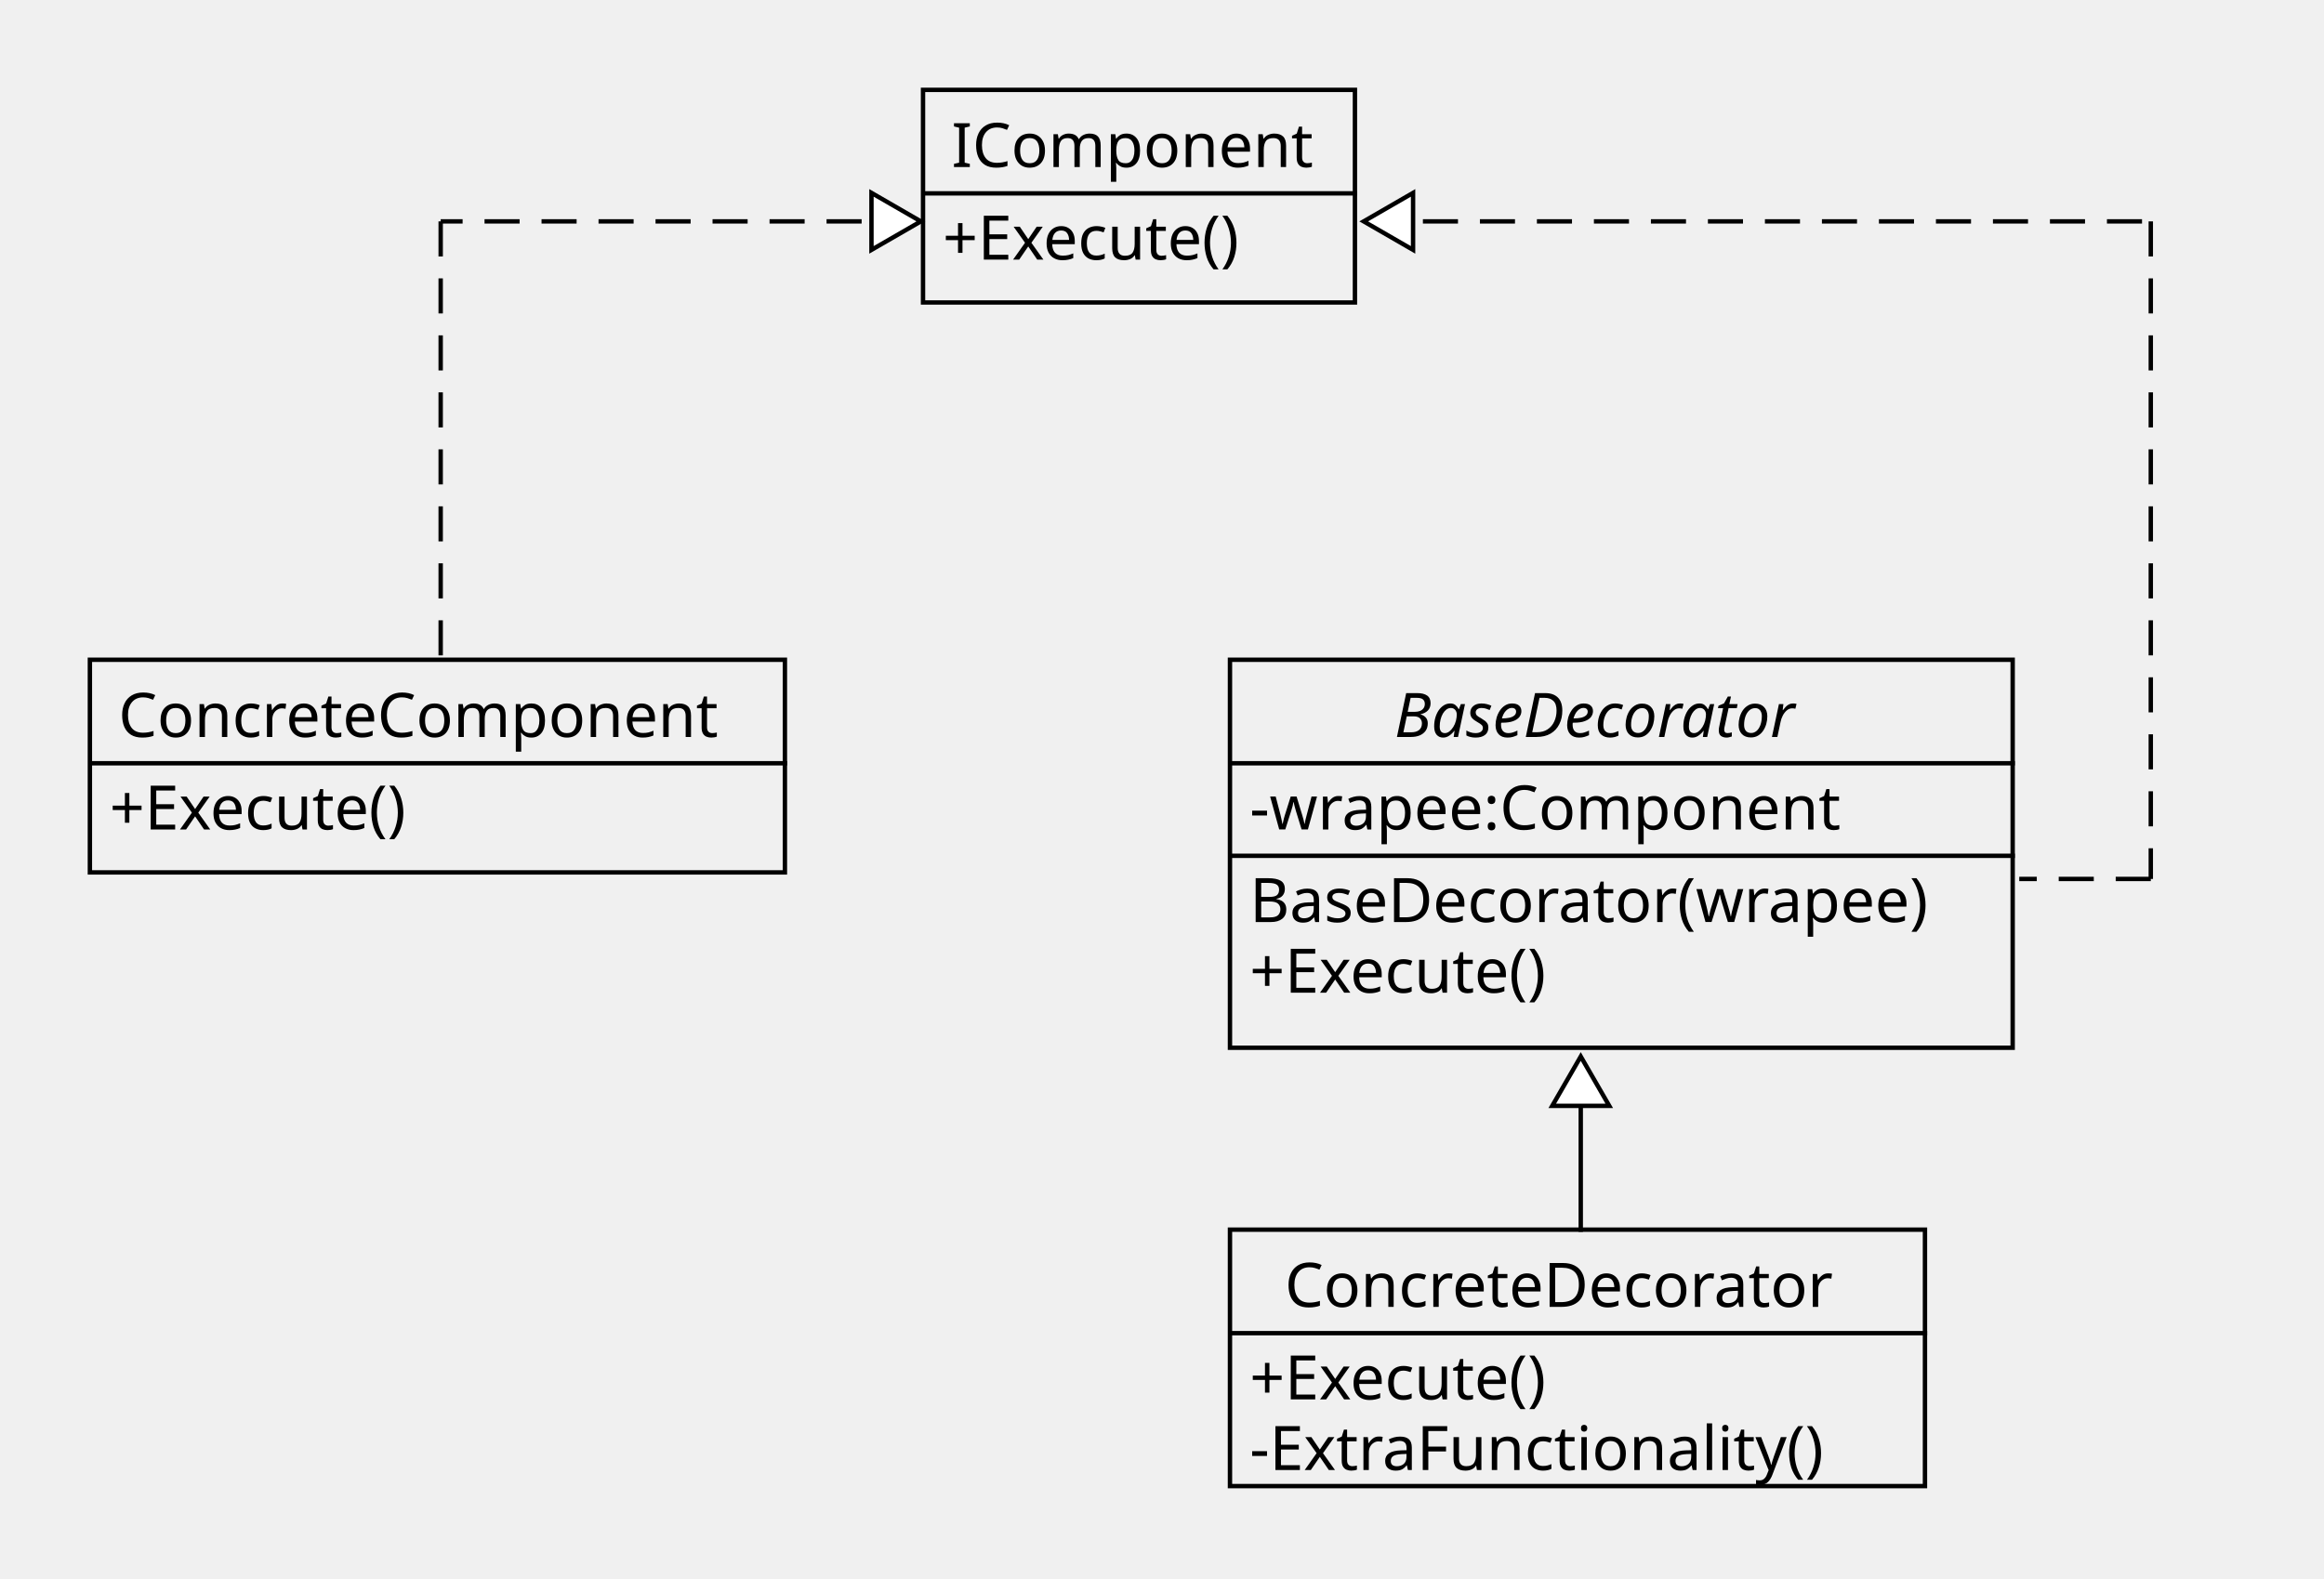
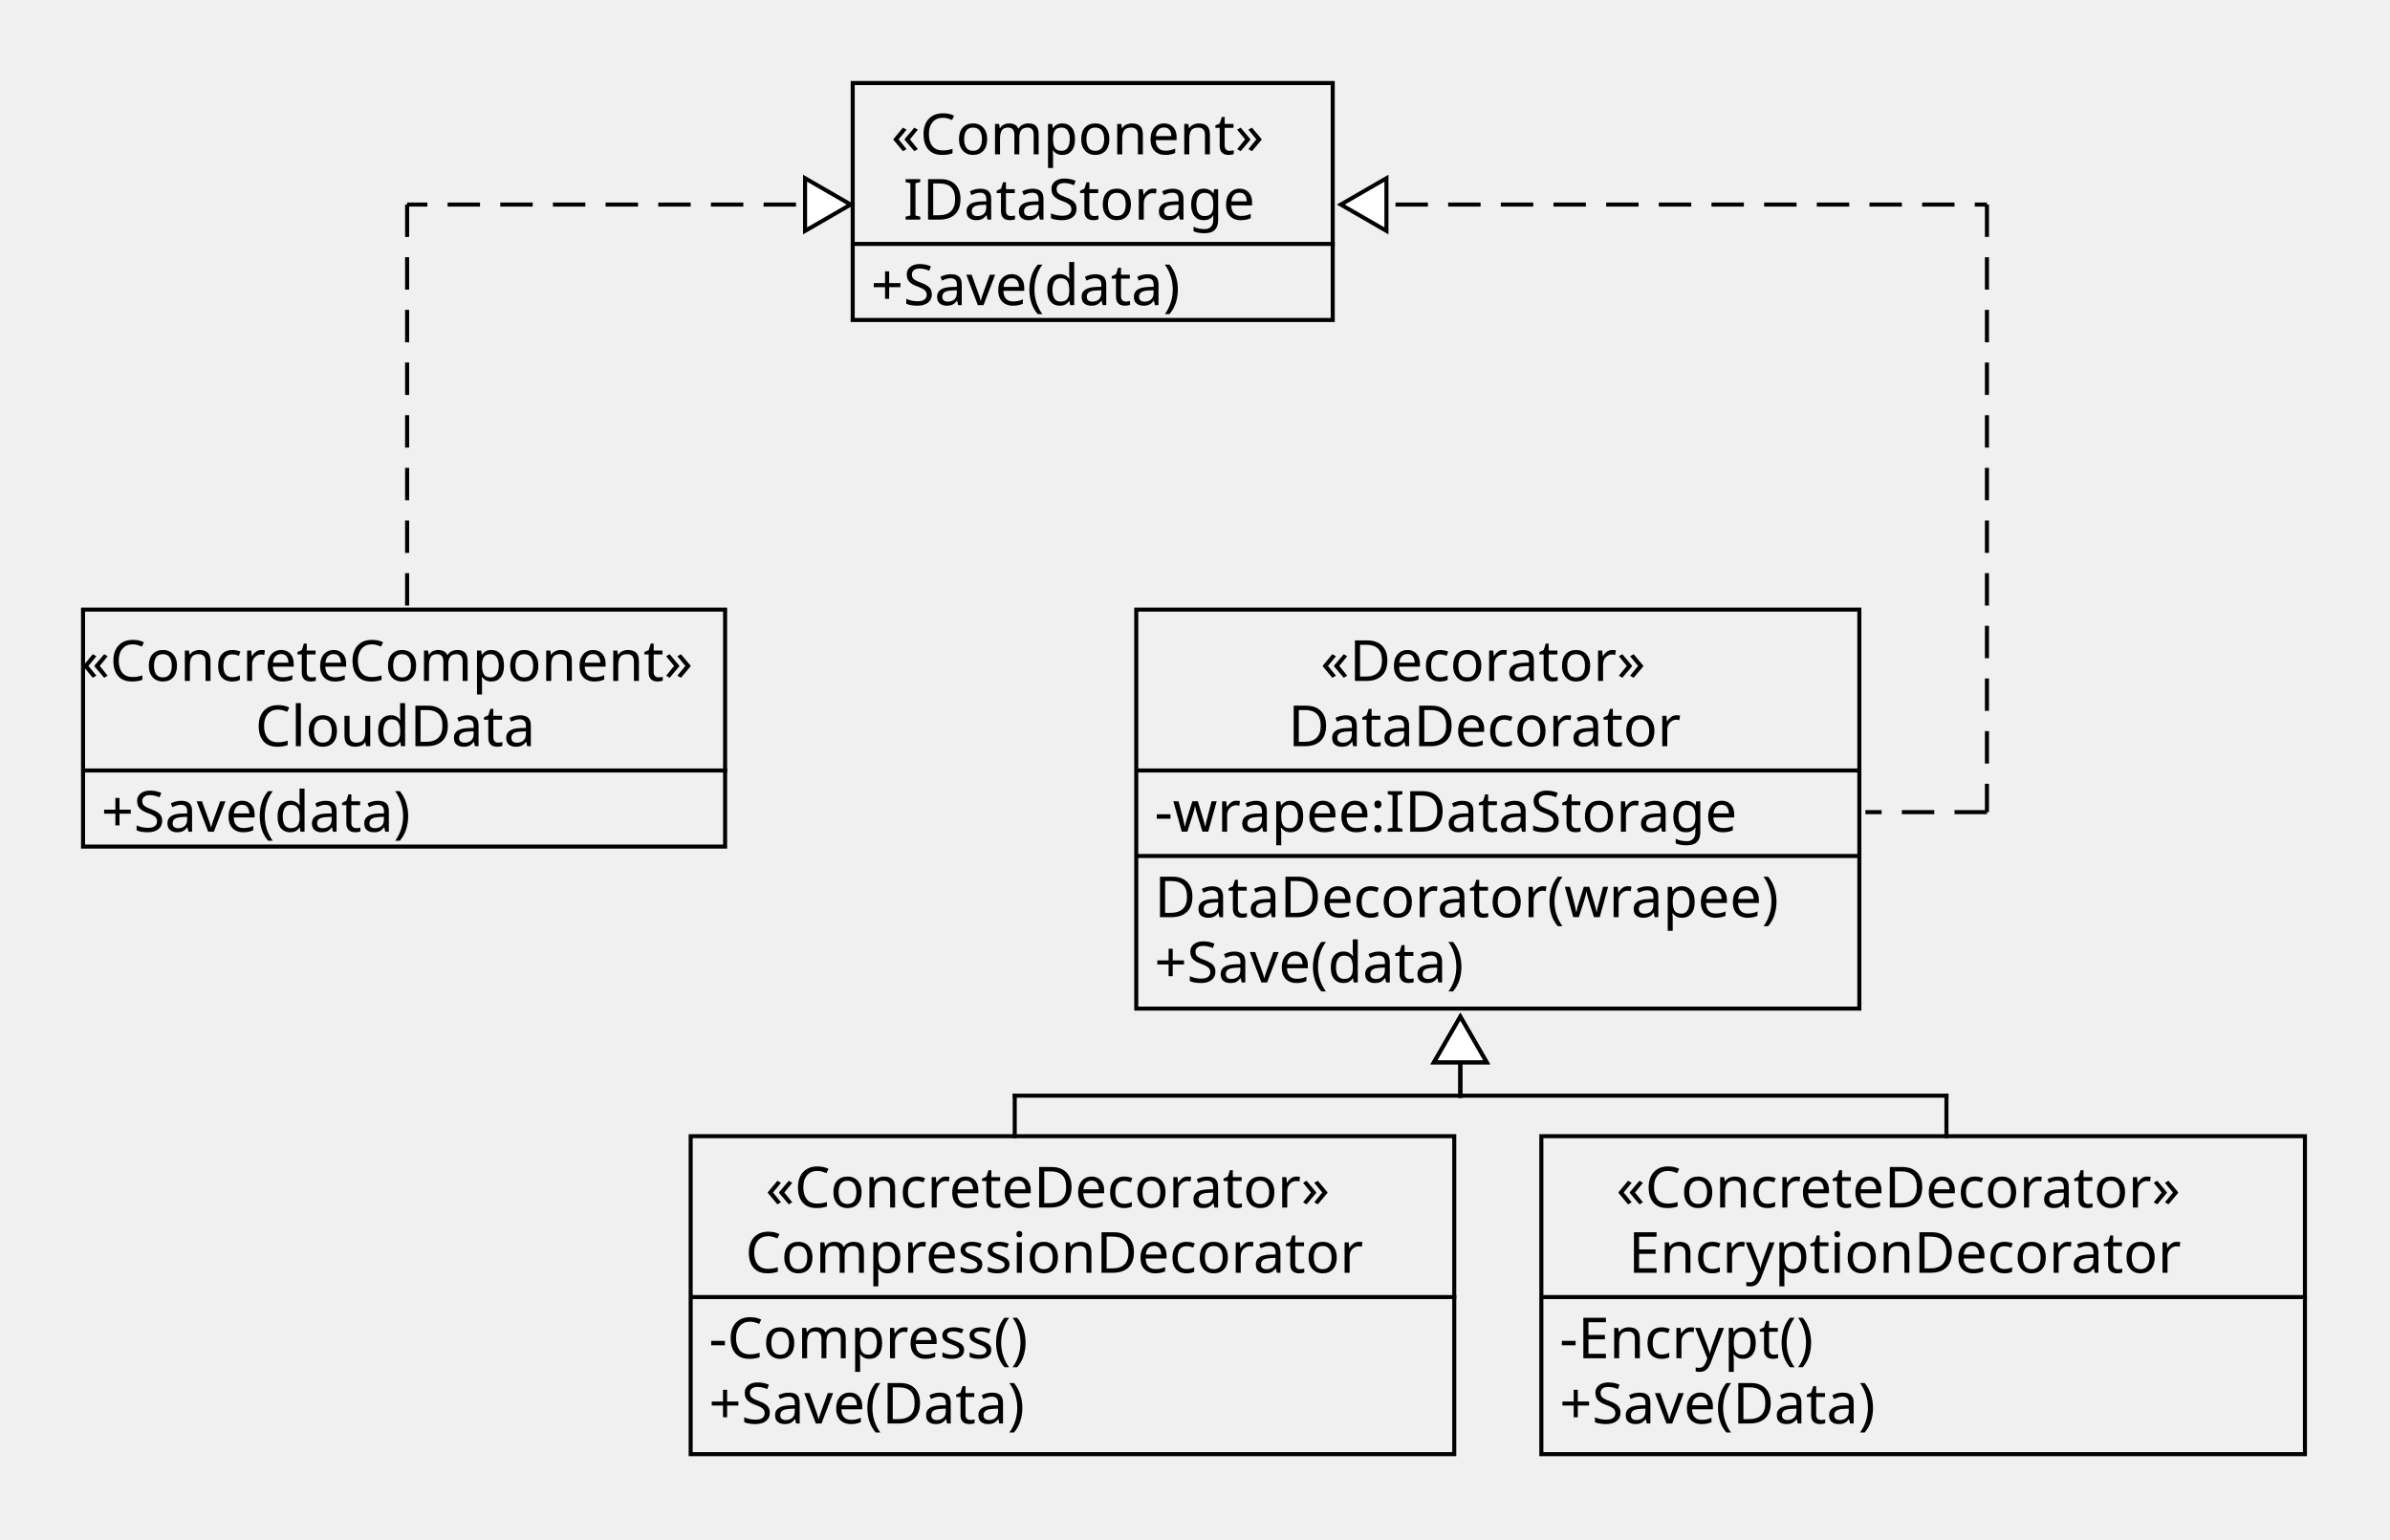
- <svg xmlns="http://www.w3.org/2000/svg" fill-opacity="1" color-rendering="auto" color-interpolation="auto" text-rendering="auto" stroke="black" stroke-linecap="square" width="530" stroke-miterlimit="10" shape-rendering="auto" stroke-opacity="1" fill="black" stroke-dasharray="none" font-weight="normal" stroke-width="1" viewBox="20 30 530 360" height="360" font-family="'Dialog'" font-style="normal" stroke-linejoin="miter" font-size="12px" stroke-dashoffset="0" image-rendering="auto">
+ <svg xmlns="http://www.w3.org/2000/svg" fill-opacity="1" color-rendering="auto" color-interpolation="auto" text-rendering="auto" stroke="black" stroke-linecap="square" width="590" stroke-miterlimit="10" shape-rendering="auto" stroke-opacity="1" fill="black" stroke-dasharray="none" font-weight="normal" stroke-width="1" viewBox="20 30 590 380" height="380" font-family="'Dialog'" font-style="normal" stroke-linejoin="miter" font-size="12px" stroke-dashoffset="0" image-rendering="auto">
  <defs id="genericDefs" />
  <g>
    <defs id="defs1">
      <clipPath clipPathUnits="userSpaceOnUse" id="clipPath1">
        <path d="M0 0 L2147483647 0 L2147483647 2147483647 L0 2147483647 L0 0 Z" />
      </clipPath>
      <clipPath clipPathUnits="userSpaceOnUse" id="clipPath2">
+         <path d="M0 0 L0 80 L190 80 L190 0 Z" />
+       </clipPath>
+       <clipPath clipPathUnits="userSpaceOnUse" id="clipPath3">
+         <path d="M0 0 L0 100 L180 100 L180 0 Z" />
+       </clipPath>
+       <clipPath clipPathUnits="userSpaceOnUse" id="clipPath4">
        <path d="M0 0 L0 60 L160 60 L160 0 Z" />
      </clipPath>
-       <clipPath clipPathUnits="userSpaceOnUse" id="clipPath3">
-         <path d="M0 0 L0 90 L180 90 L180 0 Z" />
-       </clipPath>
-       <clipPath clipPathUnits="userSpaceOnUse" id="clipPath4">
-         <path d="M0 0 L0 50 L160 50 L160 0 Z" />
-       </clipPath>
      <clipPath clipPathUnits="userSpaceOnUse" id="clipPath5">
-         <path d="M0 0 L0 50 L100 50 L100 0 Z" />
+         <path d="M0 0 L0 60 L120 60 L120 0 Z" />
      </clipPath>
      <clipPath clipPathUnits="userSpaceOnUse" id="clipPath6">
+         <path d="M0 0 L0 60 L150 60 L150 0 Z" />
+       </clipPath>
+       <clipPath clipPathUnits="userSpaceOnUse" id="clipPath7">
        <path d="M0 0 L0 130 L140 130 L140 0 Z" />
      </clipPath>
-       <clipPath clipPathUnits="userSpaceOnUse" id="clipPath7">
-         <path d="M0 0 L0 180 L210 180 L210 0 Z" />
+       <clipPath clipPathUnits="userSpaceOnUse" id="clipPath8">
+         <path d="M0 0 L0 180 L190 180 L190 0 Z" />
      </clipPath>
-       <clipPath clipPathUnits="userSpaceOnUse" id="clipPath8">
-         <path d="M0 0 L0 70 L30 70 L30 0 Z" />
+       <clipPath clipPathUnits="userSpaceOnUse" id="clipPath9">
+         <path d="M0 0 L0 60 L140 60 L140 0 Z" />
      </clipPath>
    </defs>
-     <g fill="rgb(255,255,255)" fill-opacity="0" transform="translate(300,310)" stroke-opacity="0" stroke="rgb(255,255,255)">
-       <rect x="0.5" width="158.5" height="58.5" y="0.5" clip-path="url(#clipPath2)" stroke="none" />
+     <g fill="rgb(255,255,255)" fill-opacity="0" transform="translate(400,310)" stroke-opacity="0" stroke="rgb(255,255,255)">
+       <rect x="0.5" width="188.5" height="78.5" y="0.5" clip-path="url(#clipPath2)" stroke="none" />
    </g>
-     <g transform="translate(300,310)">
-       <rect fill="none" x="0.5" width="158.5" height="58.5" y="0.5" clip-path="url(#clipPath2)" />
-       <text x="13" font-size="14px" y="18.109" clip-path="url(#clipPath2)" font-family="sans-serif" stroke="none" xml:space="preserve">ConcreteDecorator</text>
-       <path fill="none" d="M1 24.109 L159 24.109" clip-path="url(#clipPath2)" />
-       <text x="5" font-size="14px" y="39.219" clip-path="url(#clipPath2)" font-family="sans-serif" stroke="none" xml:space="preserve">+Execute()</text>
-       <text x="5" font-size="14px" y="55.328" clip-path="url(#clipPath2)" font-family="sans-serif" stroke="none" xml:space="preserve">-ExtraFunctionality()</text>
+     <g transform="translate(400,310)">
+       <rect fill="none" x="0.5" width="188.5" height="78.5" y="0.5" clip-path="url(#clipPath2)" />
+       <text x="19" font-size="14px" y="18.109" clip-path="url(#clipPath2)" font-family="sans-serif" stroke="none" xml:space="preserve">«ConcreteDecorator»</text>
+       <text x="22" font-size="14px" y="34.219" clip-path="url(#clipPath2)" font-family="sans-serif" stroke="none" xml:space="preserve">EncryptionDecorator</text>
+       <path fill="none" d="M1 40.219 L189 40.219" clip-path="url(#clipPath2)" />
+       <text x="5" font-size="14px" y="55.328" clip-path="url(#clipPath2)" font-family="sans-serif" stroke="none" xml:space="preserve">-Encrypt()</text>
+       <text x="5" font-size="14px" y="71.438" clip-path="url(#clipPath2)" font-family="sans-serif" stroke="none" xml:space="preserve">+Save(Data)</text>
+     </g>
+     <g fill="rgb(255,255,255)" fill-opacity="0" transform="translate(190,310)" stroke-opacity="0" stroke="rgb(255,255,255)">
+       <rect x="0.5" width="188.5" height="78.5" y="0.5" clip-path="url(#clipPath2)" stroke="none" />
+     </g>
+     <g transform="translate(190,310)">
+       <rect fill="none" x="0.5" width="188.5" height="78.5" y="0.5" clip-path="url(#clipPath2)" />
+       <text x="19" font-size="14px" y="18.109" clip-path="url(#clipPath2)" font-family="sans-serif" stroke="none" xml:space="preserve">«ConcreteDecorator»</text>
+       <text x="14" font-size="14px" y="34.219" clip-path="url(#clipPath2)" font-family="sans-serif" stroke="none" xml:space="preserve">CompressionDecorator</text>
+       <path fill="none" d="M1 40.219 L189 40.219" clip-path="url(#clipPath2)" />
+       <text x="5" font-size="14px" y="55.328" clip-path="url(#clipPath2)" font-family="sans-serif" stroke="none" xml:space="preserve">-Compress()</text>
+       <text x="5" font-size="14px" y="71.438" clip-path="url(#clipPath2)" font-family="sans-serif" stroke="none" xml:space="preserve">+Save(Data)</text>
    </g>
    <g fill="rgb(255,255,255)" fill-opacity="0" transform="translate(300,180)" stroke-opacity="0" stroke="rgb(255,255,255)">
-       <rect x="0.5" width="178.5" height="88.5" y="0.5" clip-path="url(#clipPath3)" stroke="none" />
+       <rect x="0.5" width="178.5" height="98.5" y="0.5" clip-path="url(#clipPath3)" stroke="none" />
    </g>
    <g transform="translate(300,180)">
-       <rect fill="none" x="0.5" width="178.5" height="88.5" y="0.5" clip-path="url(#clipPath3)" />
-       <text x="38" font-size="14px" y="18.109" clip-path="url(#clipPath3)" font-family="sans-serif" font-style="italic" stroke="none" xml:space="preserve">BaseDecorator</text>
-       <path fill="none" d="M1 24.109 L179 24.109" clip-path="url(#clipPath3)" />
-       <text x="5" font-size="14px" y="39.219" clip-path="url(#clipPath3)" font-family="sans-serif" stroke="none" xml:space="preserve">-wrapee:Component</text>
-       <path fill="none" d="M1 45.219 L179 45.219" clip-path="url(#clipPath3)" />
-       <text x="5" font-size="14px" y="60.328" clip-path="url(#clipPath3)" font-family="sans-serif" stroke="none" xml:space="preserve">BaseDecorator(wrapee)</text>
-       <text x="5" font-size="14px" y="76.438" clip-path="url(#clipPath3)" font-family="sans-serif" stroke="none" xml:space="preserve">+Execute()</text>
+       <rect fill="none" x="0.5" width="178.5" height="98.5" y="0.5" clip-path="url(#clipPath3)" />
+       <text x="46" font-size="14px" y="18.109" clip-path="url(#clipPath3)" font-family="sans-serif" stroke="none" xml:space="preserve">«Decorator»</text>
+       <text x="38" font-size="14px" y="34.219" clip-path="url(#clipPath3)" font-family="sans-serif" stroke="none" xml:space="preserve">DataDecorator</text>
+       <path fill="none" d="M1 40.219 L179 40.219" clip-path="url(#clipPath3)" />
+       <text x="5" font-size="14px" y="55.328" clip-path="url(#clipPath3)" font-family="sans-serif" stroke="none" xml:space="preserve">-wrapee:IDataStorage</text>
+       <path fill="none" d="M1 61.328 L179 61.328" clip-path="url(#clipPath3)" />
+       <text x="5" font-size="14px" y="76.438" clip-path="url(#clipPath3)" font-family="sans-serif" stroke="none" xml:space="preserve">DataDecorator(wrapee)</text>
+       <text x="5" font-size="14px" y="92.547" clip-path="url(#clipPath3)" font-family="sans-serif" stroke="none" xml:space="preserve">+Save(data)</text>
    </g>
    <g fill="rgb(255,255,255)" fill-opacity="0" transform="translate(40,180)" stroke-opacity="0" stroke="rgb(255,255,255)">
-       <rect x="0.5" width="158.5" height="48.5" y="0.5" clip-path="url(#clipPath4)" stroke="none" />
+       <rect x="0.5" width="158.5" height="58.5" y="0.5" clip-path="url(#clipPath4)" stroke="none" />
    </g>
    <g transform="translate(40,180)">
-       <rect fill="none" x="0.5" width="158.5" height="48.5" y="0.5" clip-path="url(#clipPath4)" />
-       <text x="7" font-size="14px" y="18.109" clip-path="url(#clipPath4)" font-family="sans-serif" stroke="none" xml:space="preserve">ConcreteComponent</text>
-       <path fill="none" d="M1 24.109 L159 24.109" clip-path="url(#clipPath4)" />
-       <text x="5" font-size="14px" y="39.219" clip-path="url(#clipPath4)" font-family="sans-serif" stroke="none" xml:space="preserve">+Execute()</text>
+       <rect fill="none" x="0.5" width="158.5" height="58.5" y="0.5" clip-path="url(#clipPath4)" />
+       <text x="0" font-size="14px" y="18.109" clip-path="url(#clipPath4)" font-family="sans-serif" stroke="none" xml:space="preserve">«ConcreteComponent»</text>
+       <text x="43" font-size="14px" y="34.219" clip-path="url(#clipPath4)" font-family="sans-serif" stroke="none" xml:space="preserve">CloudData</text>
+       <path fill="none" d="M1 40.219 L159 40.219" clip-path="url(#clipPath4)" />
+       <text x="5" font-size="14px" y="55.328" clip-path="url(#clipPath4)" font-family="sans-serif" stroke="none" xml:space="preserve">+Save(data)</text>
    </g>
    <g fill="rgb(255,255,255)" fill-opacity="0" transform="translate(230,50)" stroke-opacity="0" stroke="rgb(255,255,255)">
-       <rect x="0.5" width="98.5" height="48.5" y="0.5" clip-path="url(#clipPath5)" stroke="none" />
+       <rect x="0.5" width="118.5" height="58.5" y="0.5" clip-path="url(#clipPath5)" stroke="none" />
    </g>
    <g transform="translate(230,50)">
-       <rect fill="none" x="0.5" width="98.5" height="48.5" y="0.5" clip-path="url(#clipPath5)" />
-       <text x="7" font-size="14px" y="18.109" clip-path="url(#clipPath5)" font-family="sans-serif" stroke="none" xml:space="preserve">IComponent</text>
-       <path fill="none" d="M1 24.109 L99 24.109" clip-path="url(#clipPath5)" />
-       <text x="5" font-size="14px" y="39.219" clip-path="url(#clipPath5)" font-family="sans-serif" stroke="none" xml:space="preserve">+Execute()</text>
+       <rect fill="none" x="0.5" width="118.5" height="58.5" y="0.5" clip-path="url(#clipPath5)" />
+       <text x="10" font-size="14px" y="18.109" clip-path="url(#clipPath5)" font-family="sans-serif" stroke="none" xml:space="preserve">«Component»</text>
+       <text x="13" font-size="14px" y="34.219" clip-path="url(#clipPath5)" font-family="sans-serif" stroke="none" xml:space="preserve">IDataStorage</text>
+       <path fill="none" d="M1 40.219 L119 40.219" clip-path="url(#clipPath5)" />
+       <text x="5" font-size="14px" y="55.328" clip-path="url(#clipPath5)" font-family="sans-serif" stroke="none" xml:space="preserve">+Save(data)</text>
+     </g>
+     <g transform="translate(370,270)">
+       <path fill="none" d="M10.5 11.5 L10.5 30.5" clip-path="url(#clipPath6)" />
+       <path fill="none" d="M10.5 30.5 L130.5 30.5" clip-path="url(#clipPath6)" />
+       <path fill="none" d="M130.5 30.5 L130.5 40.5" clip-path="url(#clipPath6)" />
+       <path fill="white" d="M4 22.258 L10.5 11 L17 22.258 Z" clip-path="url(#clipPath6)" stroke="none" />
+       <path fill="none" d="M4 22.258 L10.5 11 L17 22.258 Z" clip-path="url(#clipPath6)" />
    </g>
    <g stroke-dasharray="8,5" stroke-miterlimit="5" transform="translate(110,70)" stroke-linecap="butt">
-       <path fill="none" d="M119.5 10.5 L10.5 10.5" clip-path="url(#clipPath6)" />
-       <path fill="none" d="M10.5 10.5 L10.5 110.5" clip-path="url(#clipPath6)" />
-       <path fill="white" d="M108.742 4 L120 10.5 L108.742 17 Z" clip-path="url(#clipPath6)" stroke="none" />
-       <path fill="none" stroke-miterlimit="10" stroke-dasharray="none" d="M108.742 4 L120 10.5 L108.742 17 Z" clip-path="url(#clipPath6)" stroke-linecap="square" />
+       <path fill="none" d="M119.5 10.5 L10.5 10.5" clip-path="url(#clipPath7)" />
+       <path fill="none" d="M10.5 10.5 L10.5 110.5" clip-path="url(#clipPath7)" />
+       <path fill="white" d="M108.742 4 L120 10.5 L108.742 17 Z" clip-path="url(#clipPath7)" stroke="none" />
+       <path fill="none" stroke-miterlimit="10" stroke-dasharray="none" d="M108.742 4 L120 10.5 L108.742 17 Z" clip-path="url(#clipPath7)" stroke-linecap="square" />
    </g>
-     <g stroke-dasharray="8,5" stroke-miterlimit="5" transform="translate(320,70)" stroke-linecap="butt">
-       <path fill="none" d="M11.5 10.5 L190.5 10.5" clip-path="url(#clipPath7)" />
-       <path fill="none" d="M190.5 10.5 L190.5 160.5" clip-path="url(#clipPath7)" />
-       <path fill="none" d="M190.5 160.5 L160.5 160.5" clip-path="url(#clipPath7)" />
-       <path fill="white" d="M22.258 17 L11 10.5 L22.258 4 Z" clip-path="url(#clipPath7)" stroke="none" />
-       <path fill="none" stroke-miterlimit="10" stroke-dasharray="none" d="M22.258 17 L11 10.5 L22.258 4 Z" clip-path="url(#clipPath7)" stroke-linecap="square" />
+     <g stroke-dasharray="8,5" stroke-miterlimit="5" transform="translate(340,70)" stroke-linecap="butt">
+       <path fill="none" d="M11.5 10.5 L170.5 10.5" clip-path="url(#clipPath8)" />
+       <path fill="none" d="M170.5 10.5 L170.5 160.5" clip-path="url(#clipPath8)" />
+       <path fill="none" d="M170.5 160.5 L140.5 160.5" clip-path="url(#clipPath8)" />
+       <path fill="white" d="M22.258 17 L11 10.5 L22.258 4 Z" clip-path="url(#clipPath8)" stroke="none" />
+       <path fill="none" stroke-miterlimit="10" stroke-dasharray="none" d="M22.258 17 L11 10.5 L22.258 4 Z" clip-path="url(#clipPath8)" stroke-linecap="square" />
    </g>
-     <g transform="translate(370,260)">
-       <path fill="none" d="M10.5 11.5 L10.5 50.5" clip-path="url(#clipPath8)" />
-       <path fill="white" d="M4 22.258 L10.5 11 L17 22.258 Z" clip-path="url(#clipPath8)" stroke="none" />
-       <path fill="none" d="M4 22.258 L10.5 11 L17 22.258 Z" clip-path="url(#clipPath8)" />
+     <g transform="translate(260,270)">
+       <path fill="none" d="M120.5 11.5 L120.5 30.5" clip-path="url(#clipPath9)" />
+       <path fill="none" d="M120.5 30.5 L10.5 30.5" clip-path="url(#clipPath9)" />
+       <path fill="none" d="M10.5 30.5 L10.5 40.5" clip-path="url(#clipPath9)" />
+       <path fill="white" d="M114 22.258 L120.5 11 L127 22.258 Z" clip-path="url(#clipPath9)" stroke="none" />
+       <path fill="none" d="M114 22.258 L120.5 11 L127 22.258 Z" clip-path="url(#clipPath9)" />
    </g>
  </g>
</svg>
